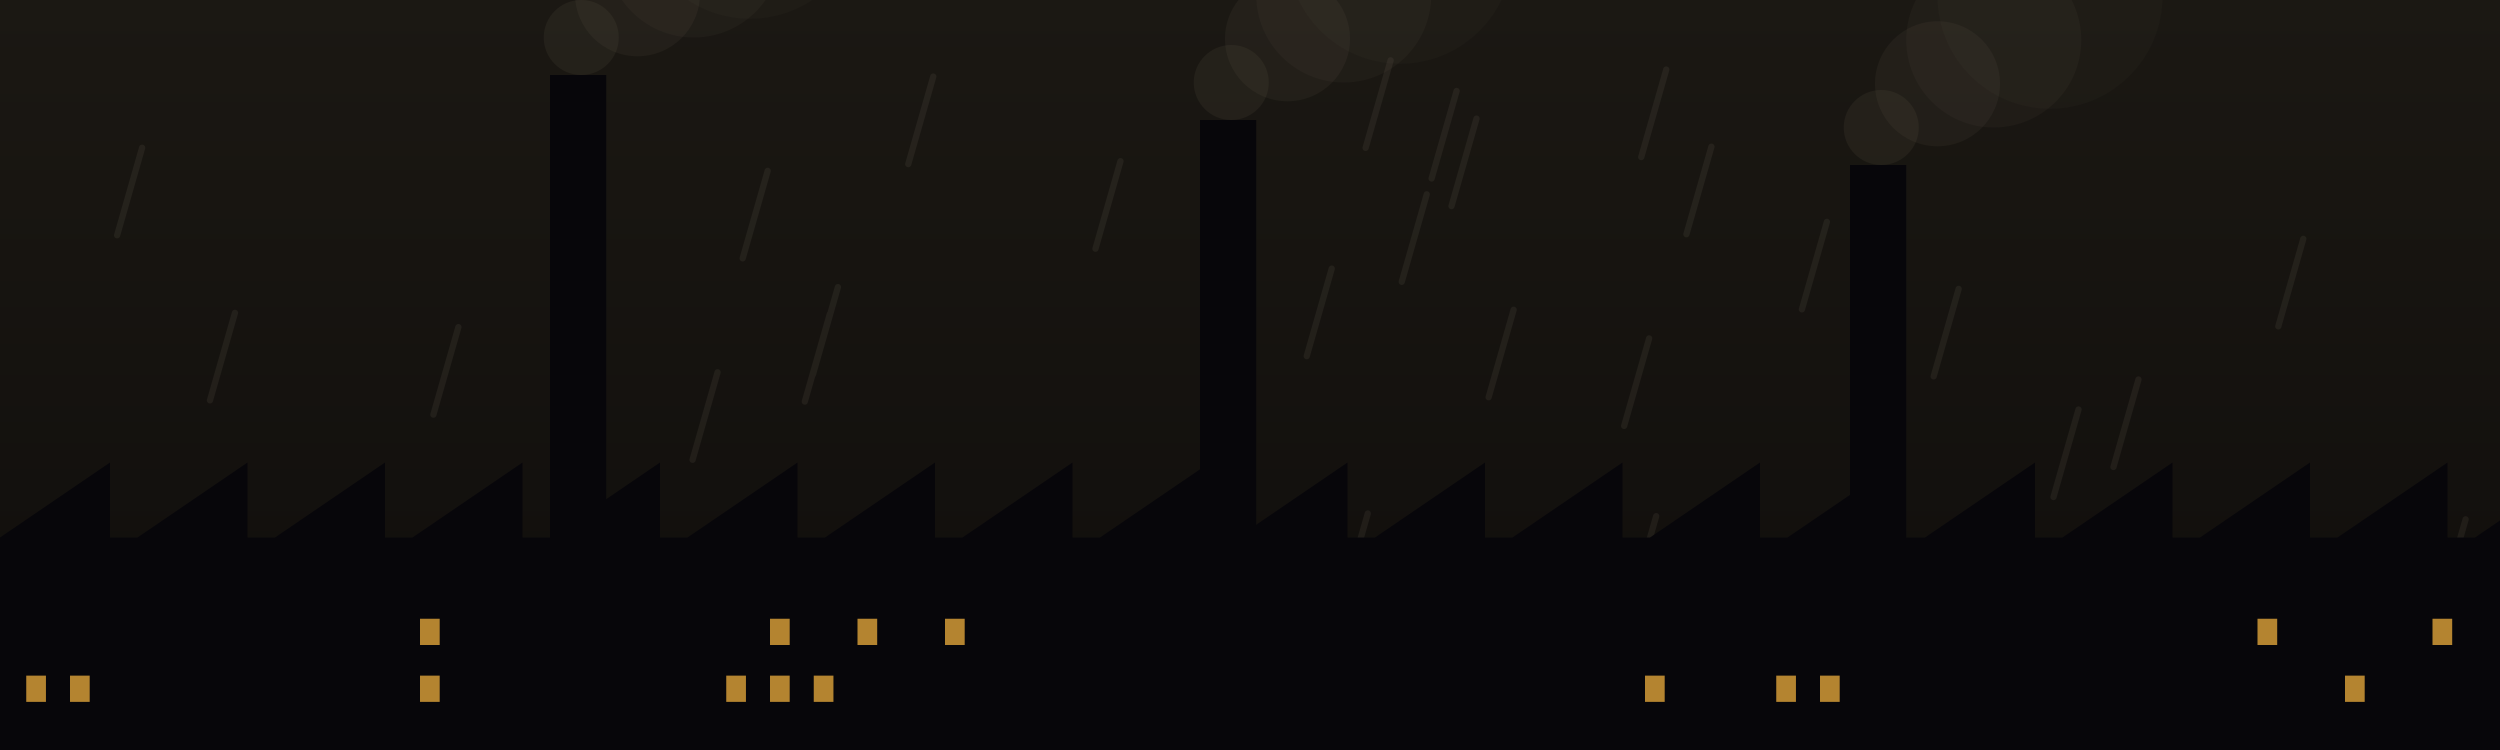
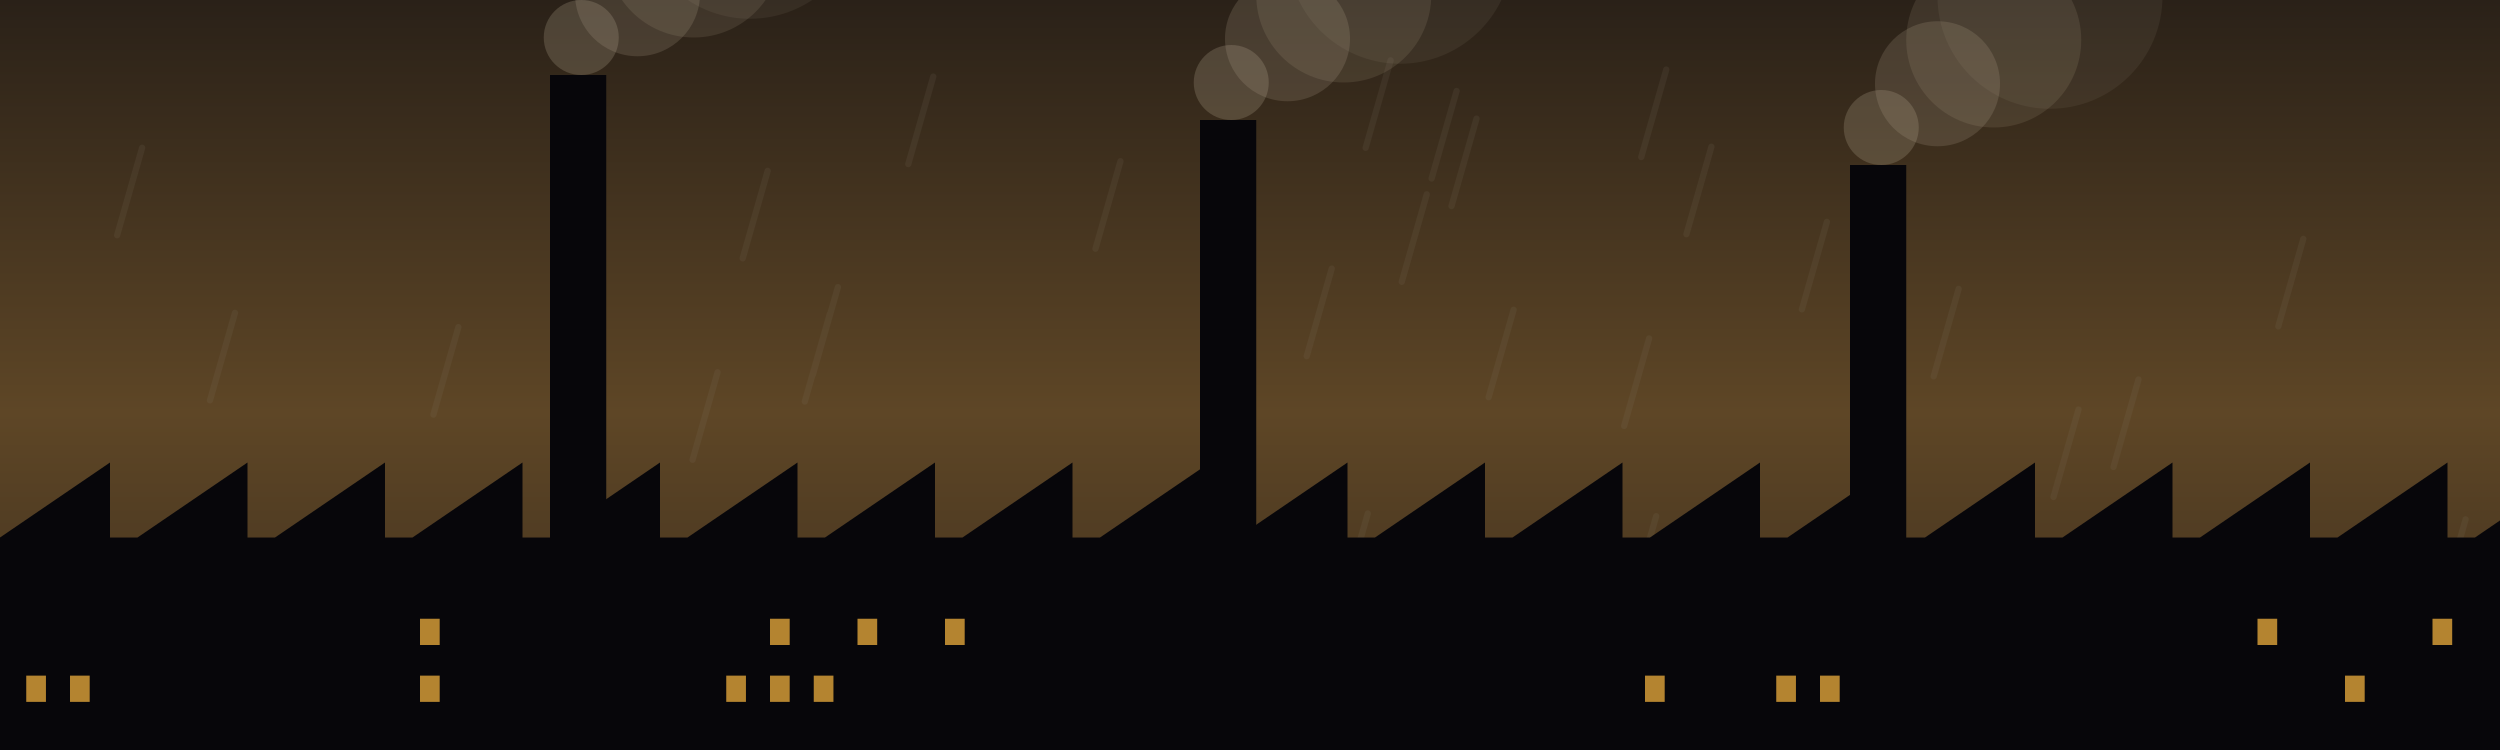
<svg xmlns="http://www.w3.org/2000/svg" viewBox="0 0 400 120" width="400" height="120">
  <defs>
    <linearGradient id="sky" gradientUnits="userSpaceOnUse" x1="0" y1="0" x2="0" y2="120">
-       <stop offset="0" stop-color="#1B1813" />
-       <stop offset="1" stop-color="#0F0D0B" />
+       <stop offset="0" stop-color="#2A2118" />
+       <stop offset="0.55" stop-color="#5E4626" />
+       <stop offset="1" stop-color="#3A2C1C" />
    </linearGradient>
  </defs>
  <path d="M0 0h400v120h-400z" fill="url(#sky)" />
  <path d="M179.276 25.793L175.276 39.793M134.067 45.938L130.067 59.938M114.81 59.566L110.81 73.566M37.593 50.059L33.593 64.059M266.6 11.129L262.6 25.129M342.155 60.719L338.155 74.719M242.18 49.561L238.18 63.561M132.768 50.251L128.768 64.251M73.344 52.339L69.344 66.339M292.303 35.497L288.303 49.497M264.99 82.586L260.99 96.586M332.561 65.521L328.561 79.521M222.5 9.657L218.5 23.657M394.497 83.093L390.497 97.093M263.862 54.143L259.862 68.143M273.826 23.475L269.826 37.475M122.828 27.338L118.828 41.338M228.279 31.091L224.279 45.091M149.324 12.253L145.324 26.253M22.739 23.642L18.739 37.642M313.384 46.221L309.384 60.221M368.528 38.217L364.528 52.217M218.845 82.157L214.845 96.157M213.076 42.981L209.076 56.981M233.056 14.556L229.056 28.556M236.24 18.977L232.24 32.977" fill="none" stroke-opacity="0.12" stroke="#8A7F6C" stroke-width="1" stroke-linecap="round" stroke-linejoin="round" />
  <path d="M0 120L0 86L17.6 74L17.6 86L22 86L39.6 74L39.6 86L44 86L61.6 74L61.6 86L66 86L83.6 74L83.6 86L88 86L105.6 74L105.6 86L110 86L127.6 74L127.6 86L132 86L149.6 74L149.6 86L154 86L171.6 74L171.6 86L176 86L193.6 74L193.6 86L198 86L215.6 74L215.6 86L220 86L237.6 74L237.6 86L242 86L259.6 74L259.6 86L264 86L281.6 74L281.6 86L286 86L303.6 74L303.6 86L308 86L325.6 74L325.6 86L330 86L347.6 74L347.6 86L352 86L369.6 74L369.6 86L374 86L391.6 74L391.6 86L396 86L413.6 74L413.6 86L418 86L400 120z" fill="#07060A" />
  <path d="M67.2 99h3.15v4.2h-3.15zM123.2 99h3.15v4.2h-3.15zM137.2 99h3.15v4.2h-3.15zM151.2 99h3.15v4.2h-3.15zM193.2 99h3.15v4.2h-3.15zM298.2 99h3.15v4.2h-3.15zM361.2 99h3.15v4.2h-3.15zM389.2 99h3.15v4.2h-3.15zM4.2 108.1h3.15v4.2h-3.15zM11.2 108.1h3.15v4.2h-3.15zM67.2 108.1h3.15v4.2h-3.15zM88.2 108.1h3.15v4.2h-3.15zM116.2 108.1h3.15v4.2h-3.15zM123.2 108.1h3.15v4.2h-3.15zM130.2 108.1h3.15v4.2h-3.15zM263.2 108.1h3.15v4.2h-3.15zM284.2 108.1h3.15v4.2h-3.15zM291.2 108.1h3.15v4.2h-3.15zM298.2 108.1h3.15v4.2h-3.15zM375.2 108.1h3.15v4.2h-3.15z" fill="#E0A43A" fill-opacity="0.8" />
  <path d="M88 12h9v108h-9z" fill="#07060A" />
-   <path d="M87 6a6 6 0 1 0 12 0a6 6 0 1 0 -12 0z" fill="#8A7F6C" fill-opacity="0.1" />
-   <path d="M92 -1a10 10 0 1 0 20 0a10 10 0 1 0 -20 0z" fill="#8A7F6C" fill-opacity="0.08" />
-   <path d="M97 -8a14 14 0 1 0 28 0a14 14 0 1 0 -28 0z" fill="#8A7F6C" fill-opacity="0.06" />
-   <path d="M102 -15a18 18 0 1 0 36 0a18 18 0 1 0 -36 0z" fill="#8A7F6C" fill-opacity="0.04" />
+   <path d="M87 6a6 6 0 1 0 12 0a6 6 0 1 0 -12 0z" fill="#B9AC93" fill-opacity="0.24" />
+   <path d="M92 -1a10 10 0 1 0 20 0a10 10 0 1 0 -20 0z" fill="#B9AC93" fill-opacity="0.19" />
+   <path d="M97 -8a14 14 0 1 0 28 0a14 14 0 1 0 -28 0z" fill="#B9AC93" fill-opacity="0.14" />
+   <path d="M102 -15a18 18 0 1 0 36 0a18 18 0 1 0 -36 0z" fill="#B9AC93" fill-opacity="0.09" />
  <path d="M192 19.2h9v100.8h-9z" fill="#07060A" />
-   <path d="M191 13.2a6 6 0 1 0 12 0a6 6 0 1 0 -12 0z" fill="#8A7F6C" fill-opacity="0.1" />
-   <path d="M196 6.2a10 10 0 1 0 20 0a10 10 0 1 0 -20 0z" fill="#8A7F6C" fill-opacity="0.08" />
-   <path d="M201 -0.8a14 14 0 1 0 28 0a14 14 0 1 0 -28 0z" fill="#8A7F6C" fill-opacity="0.06" />
-   <path d="M206 -7.8a18 18 0 1 0 36 0a18 18 0 1 0 -36 0z" fill="#8A7F6C" fill-opacity="0.04" />
+   <path d="M191 13.2a6 6 0 1 0 12 0a6 6 0 1 0 -12 0z" fill="#B9AC93" fill-opacity="0.24" />
+   <path d="M196 6.2a10 10 0 1 0 20 0a10 10 0 1 0 -20 0z" fill="#B9AC93" fill-opacity="0.19" />
+   <path d="M201 -0.8a14 14 0 1 0 28 0a14 14 0 1 0 -28 0z" fill="#B9AC93" fill-opacity="0.14" />
+   <path d="M206 -7.8a18 18 0 1 0 36 0a18 18 0 1 0 -36 0z" fill="#B9AC93" fill-opacity="0.09" />
  <path d="M296 26.4h9v93.6h-9z" fill="#07060A" />
-   <path d="M295 20.4a6 6 0 1 0 12 0a6 6 0 1 0 -12 0z" fill="#8A7F6C" fill-opacity="0.1" />
-   <path d="M300 13.4a10 10 0 1 0 20 0a10 10 0 1 0 -20 0z" fill="#8A7F6C" fill-opacity="0.08" />
-   <path d="M305 6.4a14 14 0 1 0 28 0a14 14 0 1 0 -28 0z" fill="#8A7F6C" fill-opacity="0.06" />
-   <path d="M310 -0.6a18 18 0 1 0 36 0a18 18 0 1 0 -36 0z" fill="#8A7F6C" fill-opacity="0.04" />
+   <path d="M295 20.4a6 6 0 1 0 12 0a6 6 0 1 0 -12 0z" fill="#B9AC93" fill-opacity="0.24" />
+   <path d="M300 13.4a10 10 0 1 0 20 0a10 10 0 1 0 -20 0z" fill="#B9AC93" fill-opacity="0.19" />
+   <path d="M305 6.4a14 14 0 1 0 28 0a14 14 0 1 0 -28 0z" fill="#B9AC93" fill-opacity="0.14" />
+   <path d="M310 -0.6a18 18 0 1 0 36 0a18 18 0 1 0 -36 0z" fill="#B9AC93" fill-opacity="0.09" />
</svg>
